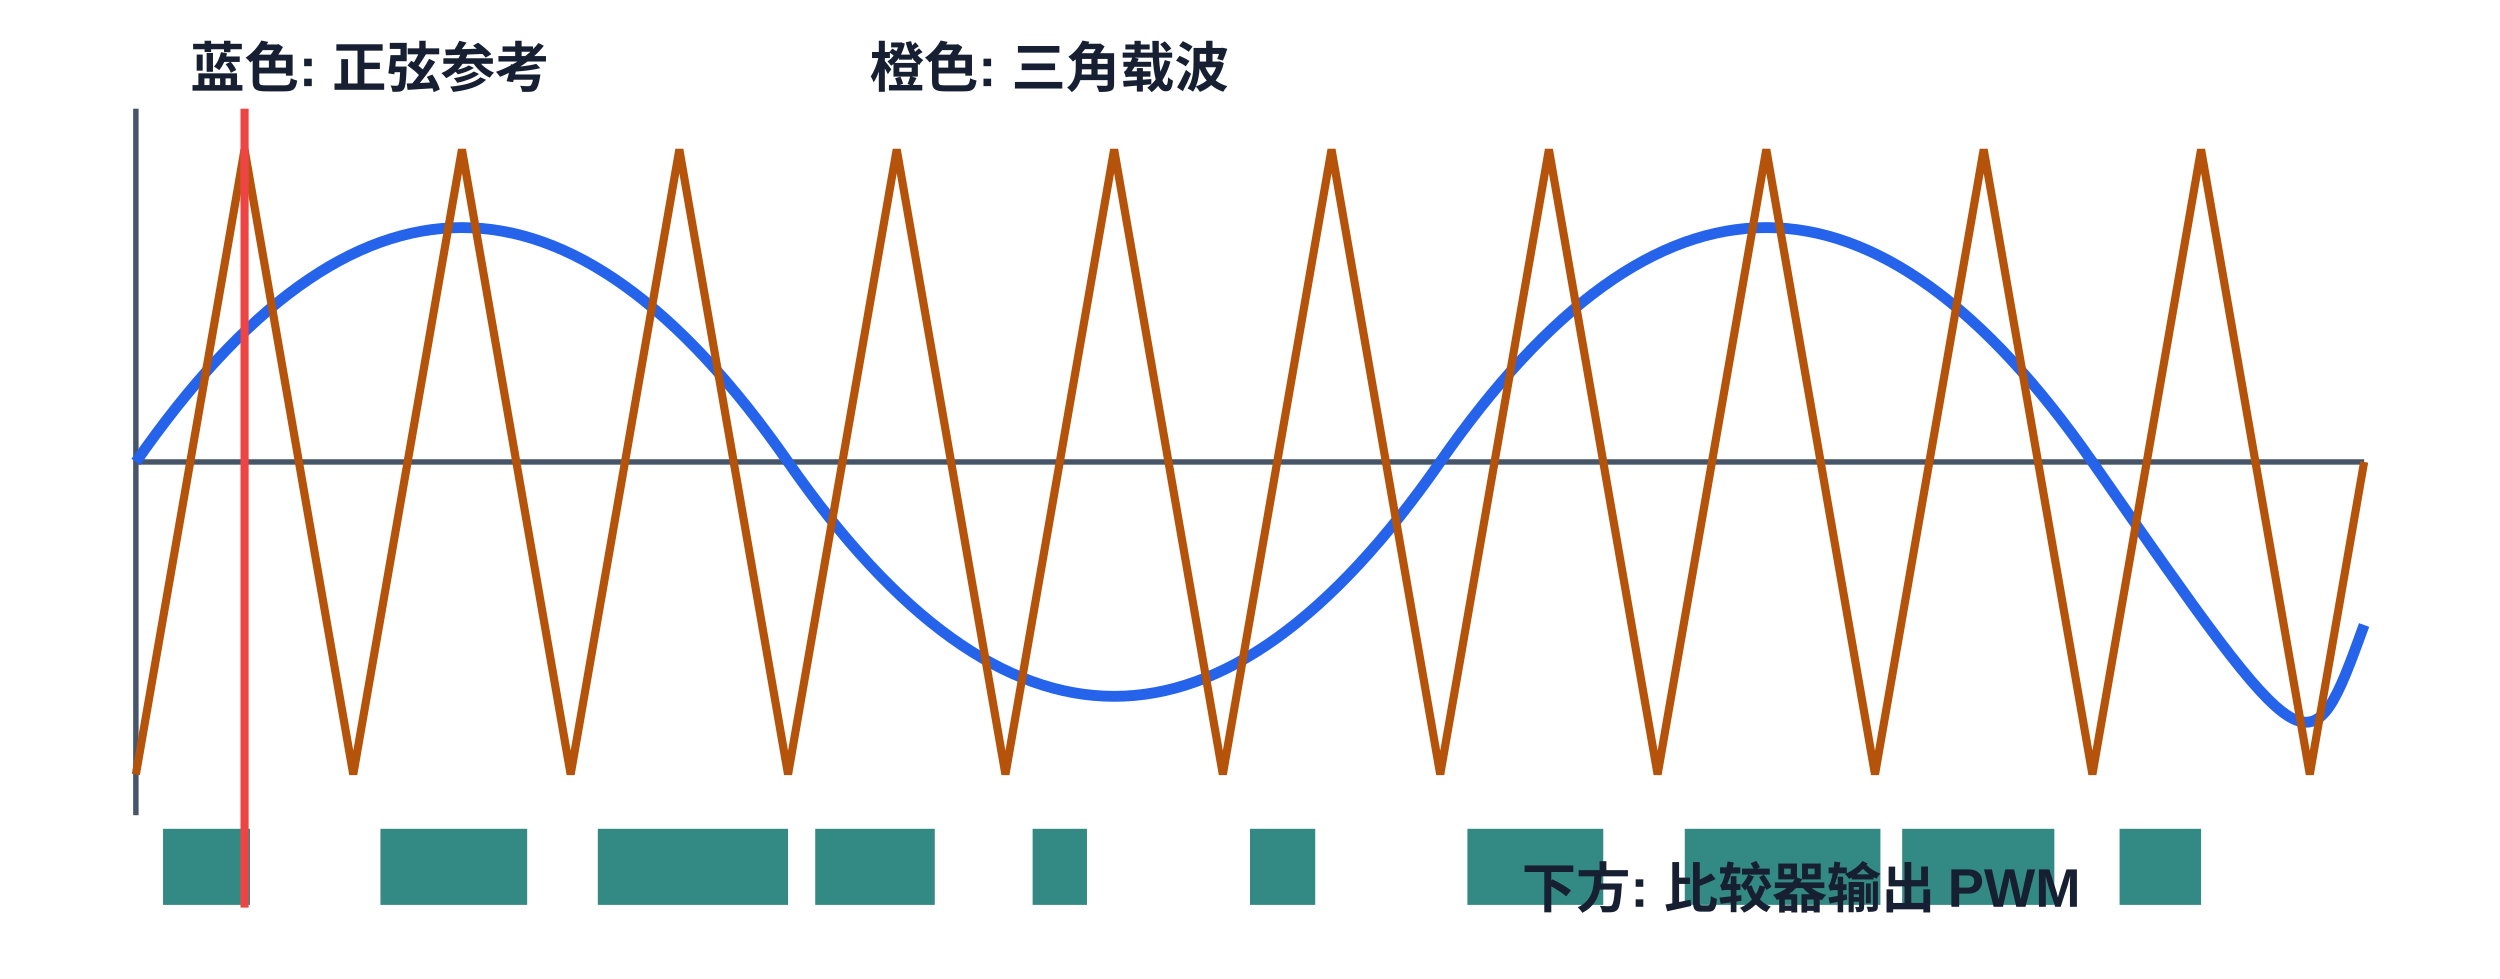
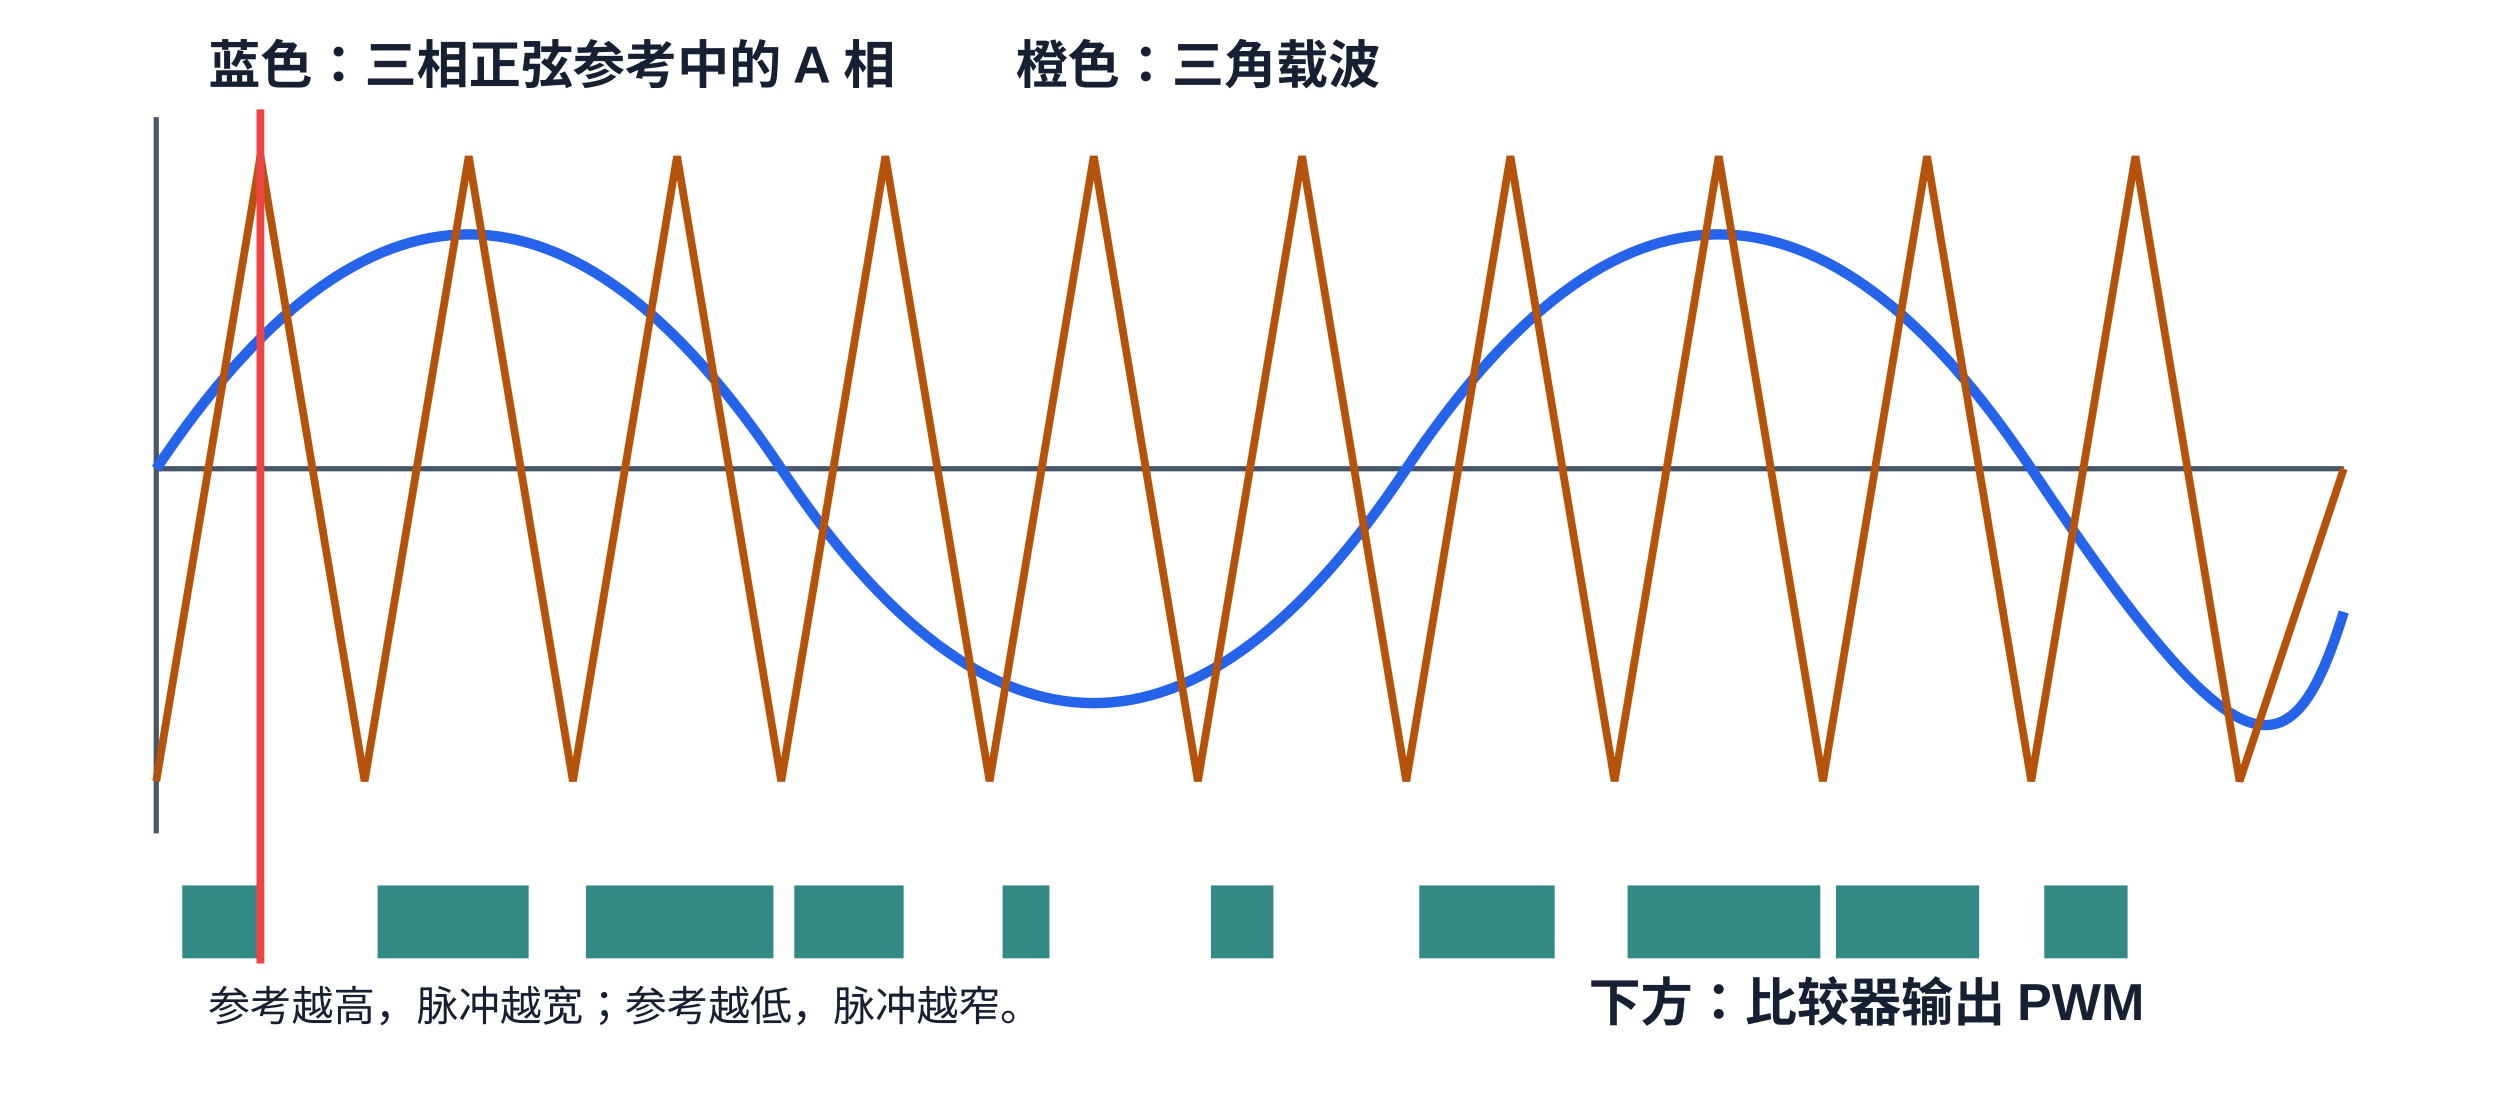
- <svg xmlns="http://www.w3.org/2000/svg" width="920" height="360" viewBox="0 0 920 360" role="img" aria-labelledby="title desc">
+ <svg xmlns="http://www.w3.org/2000/svg" width="960" height="420" viewBox="0 0 960 420" role="img" aria-labelledby="title desc">
  <style>
    text{font-family:"Microsoft YaHei",Arial,sans-serif;fill:#172033}
    .axis{stroke:#475569;stroke-width:2}
    .carrier{fill:none;stroke:#b45309;stroke-width:3}
    .sine{fill:none;stroke:#2563eb;stroke-width:4}
    .pulse{fill:#0f766e}
    .cursor{stroke:#ef4444;stroke-width:3}
    .label{font-size:20px;font-weight:700}
+     .small{font-size:16px}
  </style>
-   <line x1="50" y1="170" x2="870" y2="170" class="axis" />
-   <line x1="50" y1="40" x2="50" y2="300" class="axis" />
-   <path class="sine" d="M50 170 C130 55 210 55 290 170 S450 285 530 170 S690 55 770 170 S850 285 870 230" />
-   <path class="carrier" d="M50 285 L90 55 L130 285 L170 55 L210 285 L250 55 L290 285 L330 55 L370 285 L410 55 L450 285 L490 55 L530 285 L570 55 L610 285 L650 55 L690 285 L730 55 L770 285 L810 55 L850 285 L870 170" />
+   <line x1="60" y1="180" x2="900" y2="180" class="axis" />
+   <line x1="60" y1="45" x2="60" y2="320" class="axis" />
+   <path class="sine" d="M60 180 C140 60 220 60 300 180 S460 300 540 180 S700 60 780 180 S880 300 900 235" />
+   <path class="carrier" d="M60 300 L100 60 L140 300 L180 60 L220 300 L260 60 L300 300 L340 60 L380 300 L420 60 L460 300 L500 60 L540 300 L580 60 L620 300 L660 60 L700 300 L740 60 L780 300 L820 60 L860 300 L900 180" />
  <g opacity="0.85">
-     <rect x="60" y="305" width="32" height="28" class="pulse" />
-     <rect x="140" y="305" width="54" height="28" class="pulse" />
-     <rect x="220" y="305" width="70" height="28" class="pulse" />
-     <rect x="300" y="305" width="44" height="28" class="pulse" />
-     <rect x="380" y="305" width="20" height="28" class="pulse" />
-     <rect x="460" y="305" width="24" height="28" class="pulse" />
-     <rect x="540" y="305" width="50" height="28" class="pulse" />
-     <rect x="620" y="305" width="72" height="28" class="pulse" />
-     <rect x="700" y="305" width="56" height="28" class="pulse" />
-     <rect x="780" y="305" width="30" height="28" class="pulse" />
+     <rect x="70" y="340" width="30" height="28" class="pulse" />
+     <rect x="145" y="340" width="58" height="28" class="pulse" />
+     <rect x="225" y="340" width="72" height="28" class="pulse" />
+     <rect x="305" y="340" width="42" height="28" class="pulse" />
+     <rect x="385" y="340" width="18" height="28" class="pulse" />
+     <rect x="465" y="340" width="24" height="28" class="pulse" />
+     <rect x="545" y="340" width="52" height="28" class="pulse" />
+     <rect x="625" y="340" width="74" height="28" class="pulse" />
+     <rect x="705" y="340" width="55" height="28" class="pulse" />
+     <rect x="785" y="340" width="32" height="28" class="pulse" />
  </g>
-   <line x1="90" y1="40" x2="90" y2="334" class="cursor">
-     <animate attributeName="x1" values="90;850;90" dur="4s" repeatCount="indefinite" />
-     <animate attributeName="x2" values="90;850;90" dur="4s" repeatCount="indefinite" />
+   <line x1="100" y1="42" x2="100" y2="370" class="cursor">
+     <animate attributeName="x1" values="100;860;100" dur="4s" repeatCount="indefinite" />
+     <animate attributeName="x2" values="100;860;100" dur="4s" repeatCount="indefinite" />
  </line>
-   <text x="70" y="32" class="label">蓝色: 正弦参考</text>
-   <text x="320" y="32" class="label">橙色: 三角载波</text>
-   <text x="560" y="334" class="label">下方: 比较器输出 PWM</text>
+   <text x="80" y="32" class="label">蓝色：三相正弦参考中的 A 相</text>
+   <text x="390" y="32" class="label">橙色：三角载波</text>
+   <text x="610" y="392" class="label">下方：比较器输出 PWM</text>
+   <text x="80" y="392" class="small">参考越高，脉冲越宽；参考越低，脉冲越窄。</text>
</svg>
